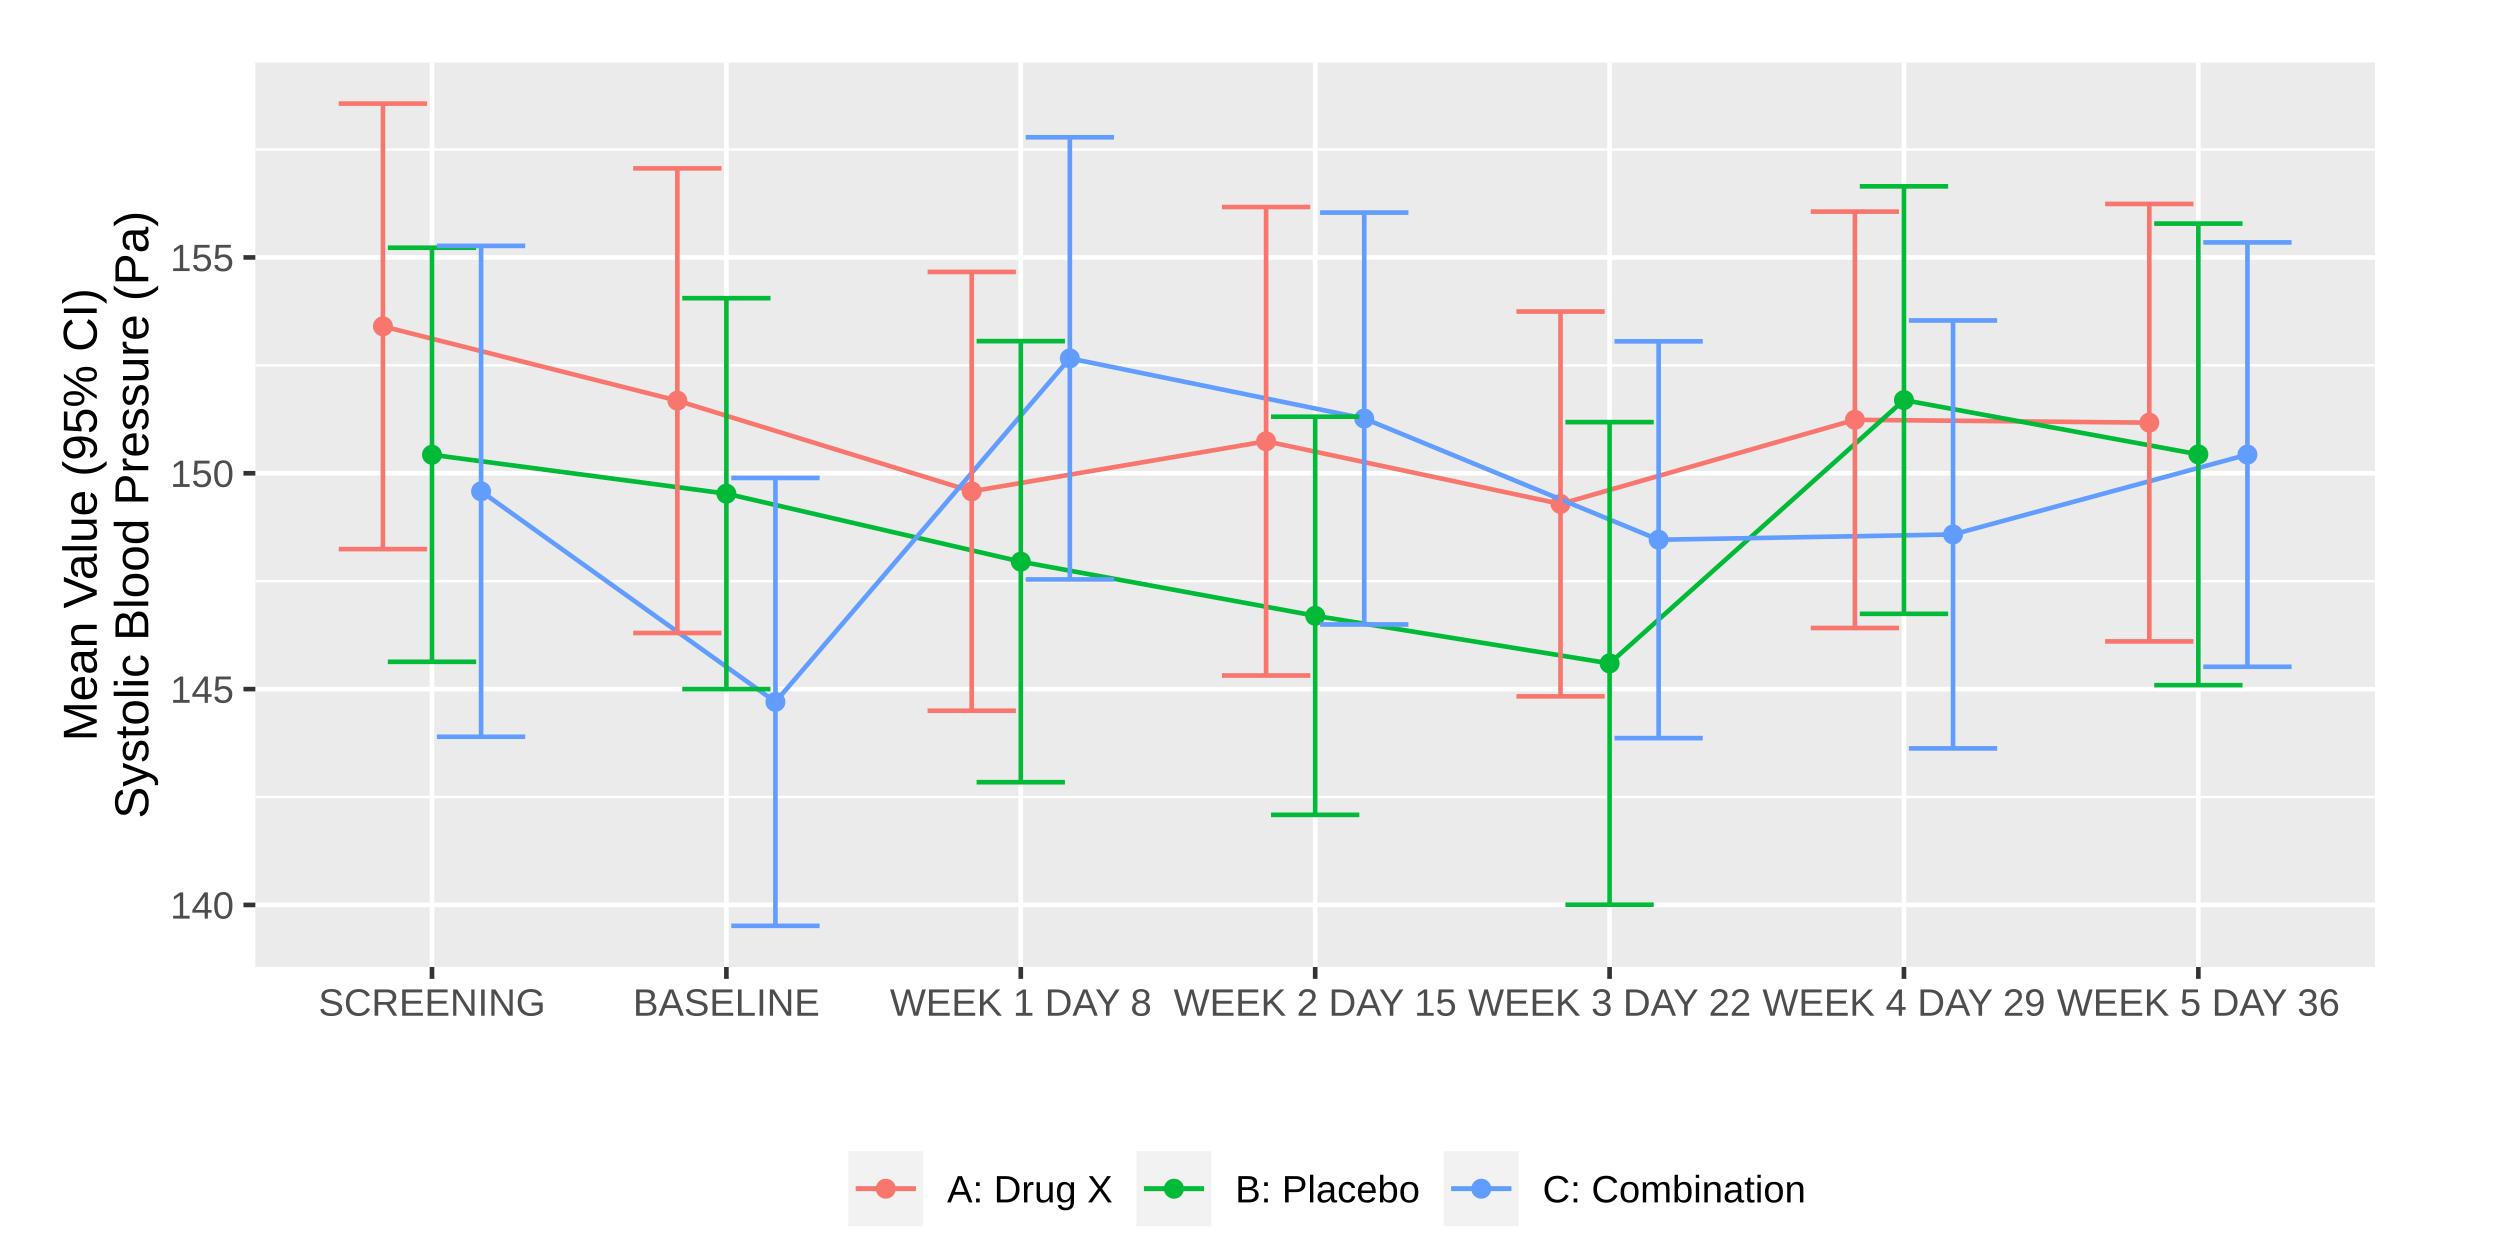
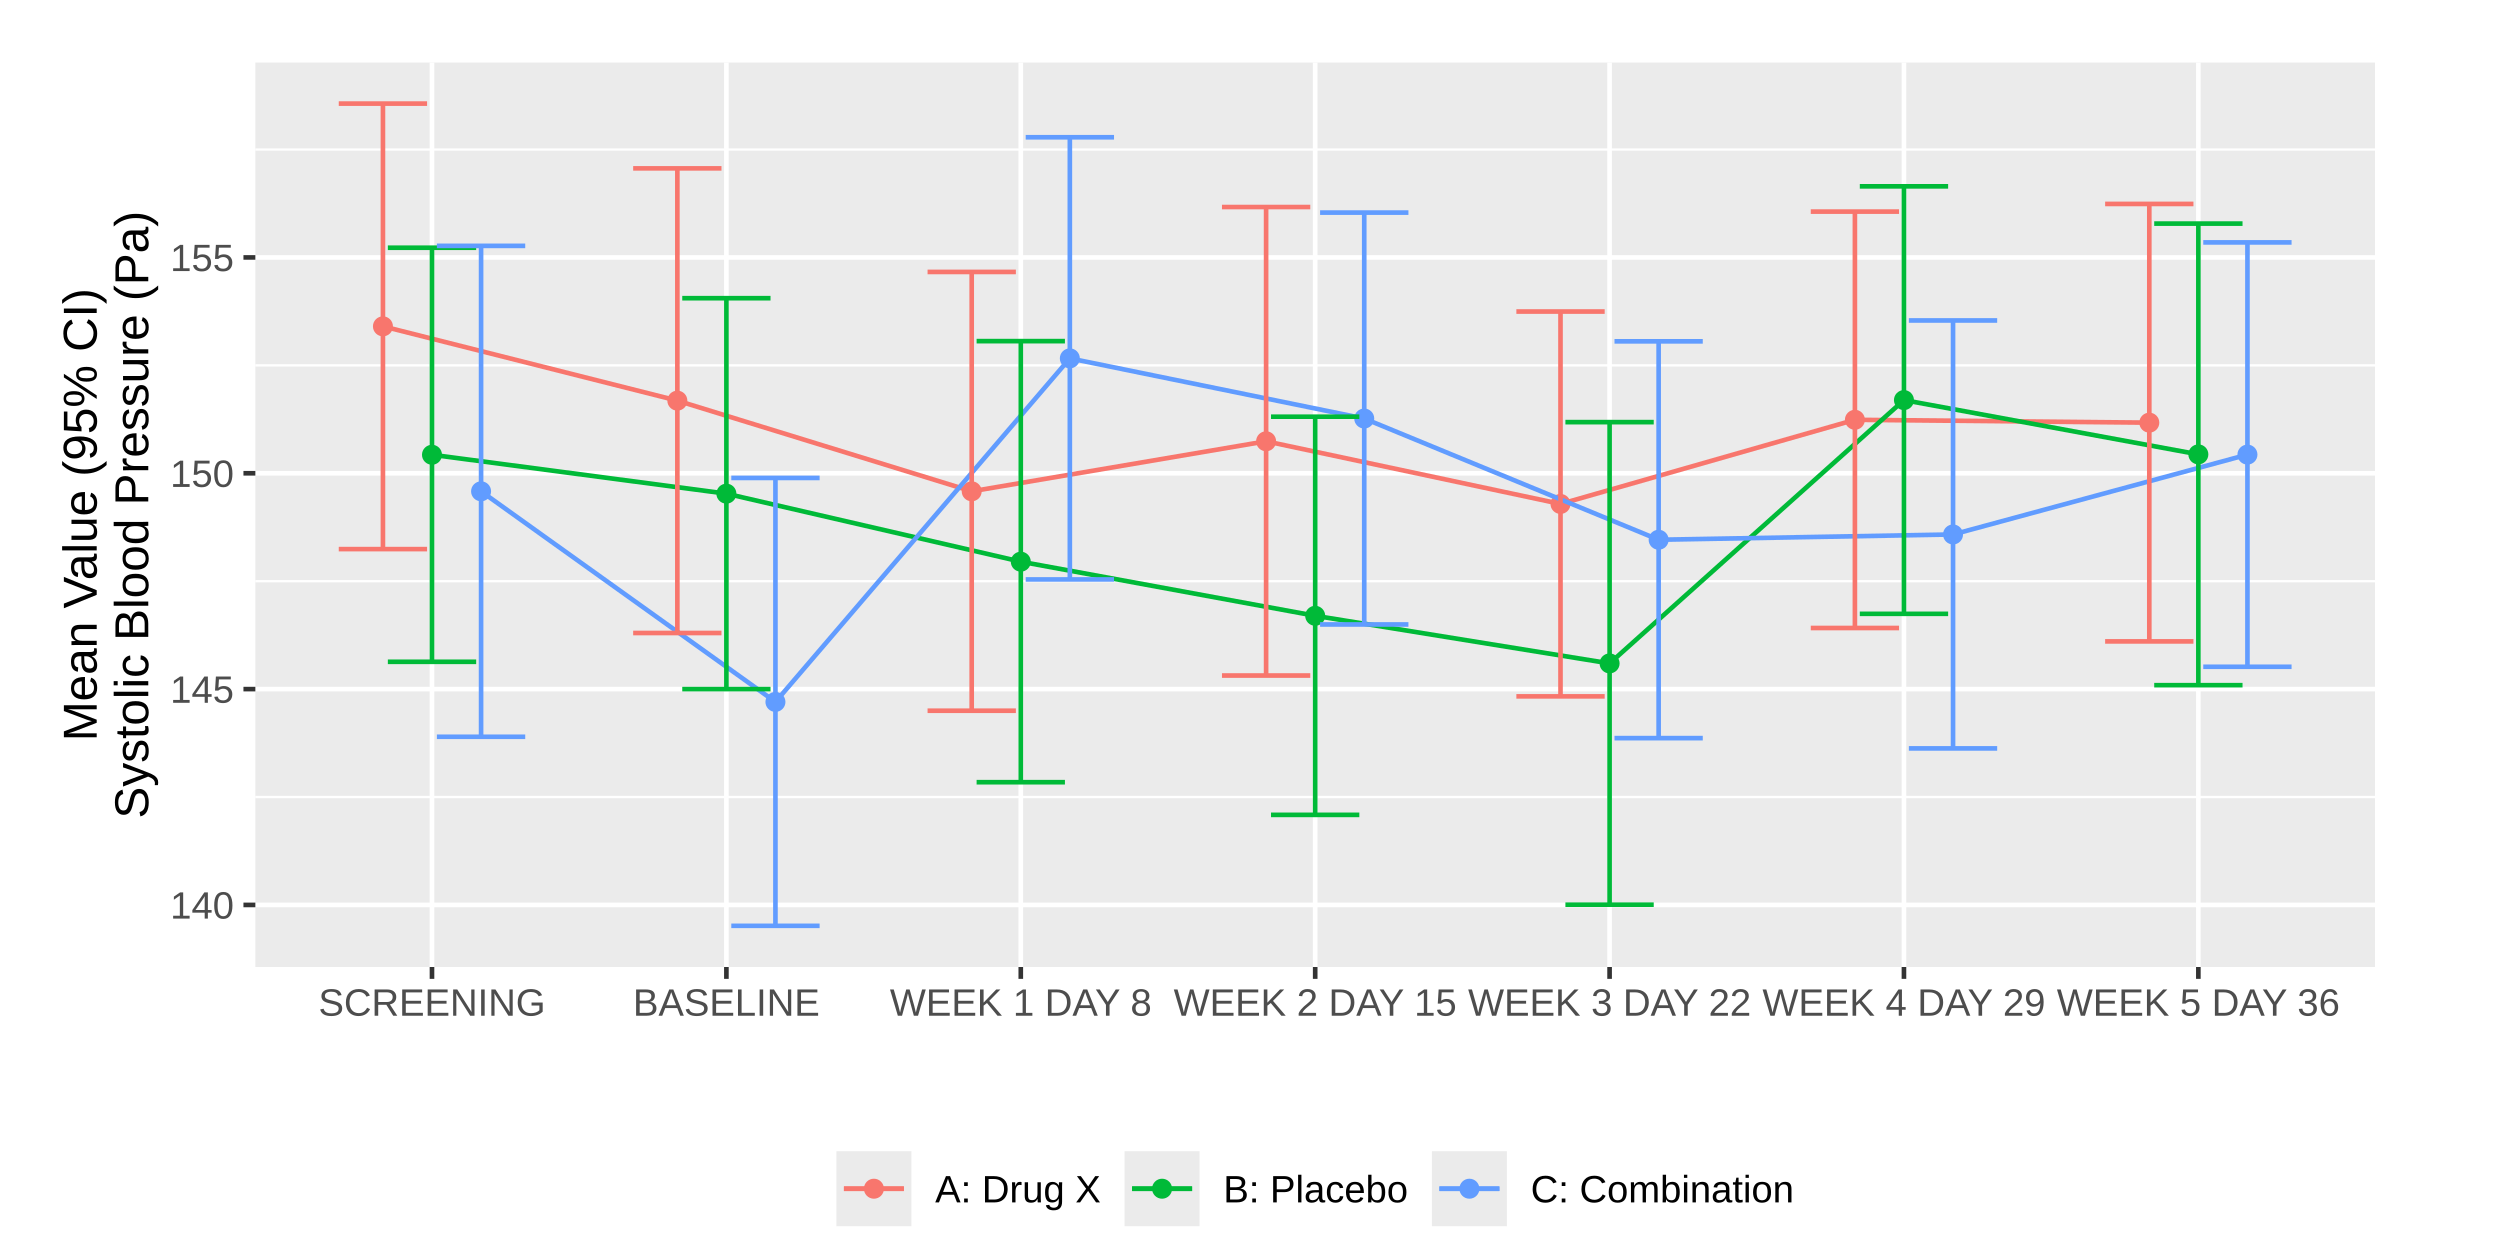
<svg xmlns="http://www.w3.org/2000/svg" class="svglite" width="576.00pt" height="288.00pt" viewBox="0 0 576.00 288.00">
  <defs>
    <style type="text/css">
    .svglite line, .svglite polyline, .svglite polygon, .svglite path, .svglite rect, .svglite circle {
      fill: none;
      stroke: #000000;
      stroke-linecap: round;
      stroke-linejoin: round;
      stroke-miterlimit: 10.00;
    }
    .svglite text {
      white-space: pre;
    }
  </style>
  </defs>
  <rect width="100%" height="100%" style="stroke: none; fill: #FFFFFF;" />
  <defs>
    <clipPath id="cpMC4wMHw1NzYuMDB8MC4wMHwyODguMDA=">
      <rect x="0.00" y="0.00" width="576.00" height="288.00" />
    </clipPath>
  </defs>
  <g clip-path="url(#cpMC4wMHw1NzYuMDB8MC4wMHwyODguMDA=)">
-     <rect x="-0" y="0.00" width="576.00" height="288.00" style="stroke-width: 1.07; stroke: #FFFFFF; fill: #FFFFFF;" />
+     <rect x="0.00" y="0.00" width="576.00" height="288.00" style="stroke-width: 1.07; stroke: #FFFFFF; fill: #FFFFFF;" />
  </g>
  <defs>
    <clipPath id="cpNTguODN8NTQ3LjIwfDE0LjQwfDIyMi43OQ==">
      <rect x="58.83" y="14.40" width="488.37" height="208.39" />
    </clipPath>
  </defs>
  <g clip-path="url(#cpNTguODN8NTQ3LjIwfDE0LjQwfDIyMi43OQ==)">
    <rect x="58.83" y="14.40" width="488.37" height="208.39" style="stroke-width: 1.07; stroke: none; fill: #EBEBEB;" />
    <polyline points="58.83,183.64 547.20,183.64 " style="stroke-width: 0.53; stroke: #FFFFFF; stroke-linecap: butt;" />
    <polyline points="58.83,133.91 547.20,133.91 " style="stroke-width: 0.53; stroke: #FFFFFF; stroke-linecap: butt;" />
    <polyline points="58.83,84.18 547.20,84.18 " style="stroke-width: 0.53; stroke: #FFFFFF; stroke-linecap: butt;" />
    <polyline points="58.83,34.45 547.20,34.45 " style="stroke-width: 0.53; stroke: #FFFFFF; stroke-linecap: butt;" />
    <polyline points="58.83,208.50 547.20,208.50 " style="stroke-width: 1.07; stroke: #FFFFFF; stroke-linecap: butt;" />
    <polyline points="58.83,158.77 547.20,158.77 " style="stroke-width: 1.07; stroke: #FFFFFF; stroke-linecap: butt;" />
    <polyline points="58.83,109.04 547.20,109.04 " style="stroke-width: 1.07; stroke: #FFFFFF; stroke-linecap: butt;" />
    <polyline points="58.83,59.31 547.20,59.31 " style="stroke-width: 1.07; stroke: #FFFFFF; stroke-linecap: butt;" />
    <polyline points="99.53,222.79 99.53,14.40 " style="stroke-width: 1.07; stroke: #FFFFFF; stroke-linecap: butt;" />
    <polyline points="167.36,222.79 167.36,14.40 " style="stroke-width: 1.07; stroke: #FFFFFF; stroke-linecap: butt;" />
    <polyline points="235.19,222.79 235.19,14.40 " style="stroke-width: 1.07; stroke: #FFFFFF; stroke-linecap: butt;" />
    <polyline points="303.02,222.79 303.02,14.40 " style="stroke-width: 1.07; stroke: #FFFFFF; stroke-linecap: butt;" />
    <polyline points="370.85,222.79 370.85,14.40 " style="stroke-width: 1.07; stroke: #FFFFFF; stroke-linecap: butt;" />
    <polyline points="438.67,222.79 438.67,14.40 " style="stroke-width: 1.07; stroke: #FFFFFF; stroke-linecap: butt;" />
    <polyline points="506.50,222.79 506.50,14.40 " style="stroke-width: 1.07; stroke: #FFFFFF; stroke-linecap: butt;" />
    <circle cx="88.23" cy="75.19" r="1.95" style="stroke-width: 0.71; stroke: #F8766D; fill: #F8766D;" />
    <circle cx="156.06" cy="92.31" r="1.95" style="stroke-width: 0.71; stroke: #F8766D; fill: #F8766D;" />
    <circle cx="223.88" cy="113.20" r="1.95" style="stroke-width: 0.71; stroke: #F8766D; fill: #F8766D;" />
    <circle cx="291.71" cy="101.67" r="1.95" style="stroke-width: 0.71; stroke: #F8766D; fill: #F8766D;" />
    <circle cx="359.54" cy="116.11" r="1.95" style="stroke-width: 0.71; stroke: #F8766D; fill: #F8766D;" />
    <circle cx="427.37" cy="96.72" r="1.95" style="stroke-width: 0.71; stroke: #F8766D; fill: #F8766D;" />
    <circle cx="495.20" cy="97.38" r="1.95" style="stroke-width: 0.71; stroke: #F8766D; fill: #F8766D;" />
    <circle cx="99.53" cy="104.78" r="1.95" style="stroke-width: 0.71; stroke: #00BA38; fill: #00BA38;" />
    <circle cx="167.36" cy="113.74" r="1.95" style="stroke-width: 0.71; stroke: #00BA38; fill: #00BA38;" />
    <circle cx="235.19" cy="129.41" r="1.95" style="stroke-width: 0.71; stroke: #00BA38; fill: #00BA38;" />
    <circle cx="303.02" cy="141.88" r="1.95" style="stroke-width: 0.71; stroke: #00BA38; fill: #00BA38;" />
    <circle cx="370.85" cy="152.85" r="1.95" style="stroke-width: 0.71; stroke: #00BA38; fill: #00BA38;" />
    <circle cx="438.67" cy="92.18" r="1.95" style="stroke-width: 0.71; stroke: #00BA38; fill: #00BA38;" />
    <circle cx="506.50" cy="104.69" r="1.95" style="stroke-width: 0.71; stroke: #00BA38; fill: #00BA38;" />
    <circle cx="110.84" cy="113.20" r="1.95" style="stroke-width: 0.71; stroke: #619CFF; fill: #619CFF;" />
    <circle cx="178.66" cy="161.72" r="1.95" style="stroke-width: 0.71; stroke: #619CFF; fill: #619CFF;" />
    <circle cx="246.49" cy="82.57" r="1.95" style="stroke-width: 0.71; stroke: #619CFF; fill: #619CFF;" />
    <circle cx="314.32" cy="96.43" r="1.95" style="stroke-width: 0.71; stroke: #619CFF; fill: #619CFF;" />
    <circle cx="382.15" cy="124.36" r="1.95" style="stroke-width: 0.71; stroke: #619CFF; fill: #619CFF;" />
    <circle cx="449.98" cy="123.14" r="1.95" style="stroke-width: 0.71; stroke: #619CFF; fill: #619CFF;" />
    <circle cx="517.81" cy="104.74" r="1.95" style="stroke-width: 0.71; stroke: #619CFF; fill: #619CFF;" />
    <polyline points="88.23,75.19 156.06,92.31 223.88,113.20 291.71,101.67 359.54,116.11 427.37,96.72 495.20,97.38 " style="stroke-width: 1.07; stroke: #F8766D; stroke-linecap: butt;" />
    <polyline points="99.53,104.78 167.36,113.74 235.19,129.41 303.02,141.88 370.85,152.85 438.67,92.18 506.50,104.69 " style="stroke-width: 1.07; stroke: #00BA38; stroke-linecap: butt;" />
    <polyline points="110.84,113.20 178.66,161.72 246.49,82.57 314.32,96.43 382.15,124.36 449.98,123.14 517.81,104.74 " style="stroke-width: 1.07; stroke: #619CFF; stroke-linecap: butt;" />
    <polyline points="78.05,23.87 98.40,23.87 " style="stroke-width: 1.07; stroke: #F8766D; stroke-linecap: butt;" />
    <polyline points="88.23,23.87 88.23,126.51 " style="stroke-width: 1.07; stroke: #F8766D; stroke-linecap: butt;" />
    <polyline points="78.05,126.51 98.40,126.51 " style="stroke-width: 1.07; stroke: #F8766D; stroke-linecap: butt;" />
    <polyline points="145.88,38.79 166.23,38.79 " style="stroke-width: 1.07; stroke: #F8766D; stroke-linecap: butt;" />
    <polyline points="156.06,38.79 156.06,145.84 " style="stroke-width: 1.07; stroke: #F8766D; stroke-linecap: butt;" />
    <polyline points="145.88,145.84 166.23,145.84 " style="stroke-width: 1.07; stroke: #F8766D; stroke-linecap: butt;" />
    <polyline points="213.71,62.65 234.06,62.65 " style="stroke-width: 1.07; stroke: #F8766D; stroke-linecap: butt;" />
    <polyline points="223.88,62.65 223.88,163.75 " style="stroke-width: 1.07; stroke: #F8766D; stroke-linecap: butt;" />
    <polyline points="213.71,163.75 234.06,163.75 " style="stroke-width: 1.07; stroke: #F8766D; stroke-linecap: butt;" />
    <polyline points="281.54,47.70 301.89,47.70 " style="stroke-width: 1.07; stroke: #F8766D; stroke-linecap: butt;" />
    <polyline points="291.71,47.70 291.71,155.64 " style="stroke-width: 1.07; stroke: #F8766D; stroke-linecap: butt;" />
    <polyline points="281.54,155.64 301.89,155.64 " style="stroke-width: 1.07; stroke: #F8766D; stroke-linecap: butt;" />
    <polyline points="349.37,71.78 369.72,71.78 " style="stroke-width: 1.07; stroke: #F8766D; stroke-linecap: butt;" />
    <polyline points="359.54,71.78 359.54,160.44 " style="stroke-width: 1.07; stroke: #F8766D; stroke-linecap: butt;" />
    <polyline points="349.37,160.44 369.72,160.44 " style="stroke-width: 1.07; stroke: #F8766D; stroke-linecap: butt;" />
    <polyline points="417.20,48.75 437.54,48.75 " style="stroke-width: 1.07; stroke: #F8766D; stroke-linecap: butt;" />
    <polyline points="427.37,48.75 427.37,144.69 " style="stroke-width: 1.07; stroke: #F8766D; stroke-linecap: butt;" />
    <polyline points="417.20,144.69 437.54,144.69 " style="stroke-width: 1.07; stroke: #F8766D; stroke-linecap: butt;" />
    <polyline points="485.02,46.99 505.37,46.99 " style="stroke-width: 1.07; stroke: #F8766D; stroke-linecap: butt;" />
    <polyline points="495.20,46.99 495.20,147.78 " style="stroke-width: 1.07; stroke: #F8766D; stroke-linecap: butt;" />
    <polyline points="485.02,147.78 505.37,147.78 " style="stroke-width: 1.07; stroke: #F8766D; stroke-linecap: butt;" />
    <polyline points="89.36,57.08 109.71,57.08 " style="stroke-width: 1.07; stroke: #00BA38; stroke-linecap: butt;" />
    <polyline points="99.53,57.08 99.53,152.48 " style="stroke-width: 1.07; stroke: #00BA38; stroke-linecap: butt;" />
    <polyline points="89.36,152.48 109.71,152.48 " style="stroke-width: 1.07; stroke: #00BA38; stroke-linecap: butt;" />
    <polyline points="157.19,68.71 177.53,68.71 " style="stroke-width: 1.07; stroke: #00BA38; stroke-linecap: butt;" />
    <polyline points="167.36,68.71 167.36,158.77 " style="stroke-width: 1.07; stroke: #00BA38; stroke-linecap: butt;" />
    <polyline points="157.19,158.77 177.53,158.77 " style="stroke-width: 1.07; stroke: #00BA38; stroke-linecap: butt;" />
    <polyline points="225.01,78.60 245.36,78.60 " style="stroke-width: 1.07; stroke: #00BA38; stroke-linecap: butt;" />
    <polyline points="235.19,78.60 235.19,180.22 " style="stroke-width: 1.07; stroke: #00BA38; stroke-linecap: butt;" />
    <polyline points="225.01,180.22 245.36,180.22 " style="stroke-width: 1.07; stroke: #00BA38; stroke-linecap: butt;" />
    <polyline points="292.84,96.01 313.19,96.01 " style="stroke-width: 1.07; stroke: #00BA38; stroke-linecap: butt;" />
    <polyline points="303.02,96.01 303.02,187.75 " style="stroke-width: 1.07; stroke: #00BA38; stroke-linecap: butt;" />
    <polyline points="292.84,187.75 313.19,187.75 " style="stroke-width: 1.07; stroke: #00BA38; stroke-linecap: butt;" />
    <polyline points="360.67,97.26 381.02,97.26 " style="stroke-width: 1.07; stroke: #00BA38; stroke-linecap: butt;" />
    <polyline points="370.85,97.26 370.85,208.44 " style="stroke-width: 1.07; stroke: #00BA38; stroke-linecap: butt;" />
    <polyline points="360.67,208.44 381.02,208.44 " style="stroke-width: 1.07; stroke: #00BA38; stroke-linecap: butt;" />
    <polyline points="428.50,42.93 448.85,42.93 " style="stroke-width: 1.07; stroke: #00BA38; stroke-linecap: butt;" />
    <polyline points="438.67,42.93 438.67,141.43 " style="stroke-width: 1.07; stroke: #00BA38; stroke-linecap: butt;" />
    <polyline points="428.50,141.43 448.85,141.43 " style="stroke-width: 1.07; stroke: #00BA38; stroke-linecap: butt;" />
    <polyline points="496.33,51.52 516.68,51.52 " style="stroke-width: 1.07; stroke: #00BA38; stroke-linecap: butt;" />
    <polyline points="506.50,51.52 506.50,157.86 " style="stroke-width: 1.07; stroke: #00BA38; stroke-linecap: butt;" />
    <polyline points="496.33,157.86 516.68,157.86 " style="stroke-width: 1.07; stroke: #00BA38; stroke-linecap: butt;" />
    <polyline points="100.66,56.65 121.01,56.65 " style="stroke-width: 1.07; stroke: #619CFF; stroke-linecap: butt;" />
    <polyline points="110.84,56.65 110.84,169.75 " style="stroke-width: 1.07; stroke: #619CFF; stroke-linecap: butt;" />
    <polyline points="100.66,169.75 121.01,169.75 " style="stroke-width: 1.07; stroke: #619CFF; stroke-linecap: butt;" />
    <polyline points="168.49,110.12 188.84,110.12 " style="stroke-width: 1.07; stroke: #619CFF; stroke-linecap: butt;" />
    <polyline points="178.66,110.12 178.66,213.31 " style="stroke-width: 1.07; stroke: #619CFF; stroke-linecap: butt;" />
    <polyline points="168.49,213.31 188.84,213.31 " style="stroke-width: 1.07; stroke: #619CFF; stroke-linecap: butt;" />
    <polyline points="236.32,31.63 256.67,31.63 " style="stroke-width: 1.07; stroke: #619CFF; stroke-linecap: butt;" />
    <polyline points="246.49,31.63 246.49,133.50 " style="stroke-width: 1.07; stroke: #619CFF; stroke-linecap: butt;" />
    <polyline points="236.32,133.50 256.67,133.50 " style="stroke-width: 1.07; stroke: #619CFF; stroke-linecap: butt;" />
    <polyline points="304.15,48.98 324.50,48.98 " style="stroke-width: 1.07; stroke: #619CFF; stroke-linecap: butt;" />
    <polyline points="314.32,48.98 314.32,143.88 " style="stroke-width: 1.07; stroke: #619CFF; stroke-linecap: butt;" />
    <polyline points="304.15,143.88 324.50,143.88 " style="stroke-width: 1.07; stroke: #619CFF; stroke-linecap: butt;" />
    <polyline points="371.98,78.64 392.32,78.64 " style="stroke-width: 1.07; stroke: #619CFF; stroke-linecap: butt;" />
    <polyline points="382.15,78.64 382.15,170.07 " style="stroke-width: 1.07; stroke: #619CFF; stroke-linecap: butt;" />
    <polyline points="371.98,170.07 392.32,170.07 " style="stroke-width: 1.07; stroke: #619CFF; stroke-linecap: butt;" />
    <polyline points="439.80,73.84 460.15,73.84 " style="stroke-width: 1.07; stroke: #619CFF; stroke-linecap: butt;" />
    <polyline points="449.98,73.84 449.98,172.43 " style="stroke-width: 1.07; stroke: #619CFF; stroke-linecap: butt;" />
    <polyline points="439.80,172.43 460.15,172.43 " style="stroke-width: 1.07; stroke: #619CFF; stroke-linecap: butt;" />
    <polyline points="507.63,55.85 527.98,55.85 " style="stroke-width: 1.07; stroke: #619CFF; stroke-linecap: butt;" />
    <polyline points="517.81,55.85 517.81,153.62 " style="stroke-width: 1.07; stroke: #619CFF; stroke-linecap: butt;" />
    <polyline points="507.63,153.62 527.98,153.62 " style="stroke-width: 1.07; stroke: #619CFF; stroke-linecap: butt;" />
  </g>
  <g clip-path="url(#cpMC4wMHw1NzYuMDB8MC4wMHwyODguMDA=)">
    <text x="53.90" y="211.65" text-anchor="end" style="font-size: 8.80px;fill: #4D4D4D; font-family: &quot;Arial&quot;;" textLength="14.69px" lengthAdjust="spacingAndGlyphs">140</text>
    <text x="53.90" y="161.92" text-anchor="end" style="font-size: 8.80px;fill: #4D4D4D; font-family: &quot;Arial&quot;;" textLength="14.69px" lengthAdjust="spacingAndGlyphs">145</text>
    <text x="53.90" y="112.19" text-anchor="end" style="font-size: 8.80px;fill: #4D4D4D; font-family: &quot;Arial&quot;;" textLength="14.69px" lengthAdjust="spacingAndGlyphs">150</text>
    <text x="53.90" y="62.46" text-anchor="end" style="font-size: 8.80px;fill: #4D4D4D; font-family: &quot;Arial&quot;;" textLength="14.69px" lengthAdjust="spacingAndGlyphs">155</text>
    <polyline points="56.09,208.50 58.83,208.50 " style="stroke-width: 1.07; stroke: #333333; stroke-linecap: butt;" />
    <polyline points="56.09,158.77 58.83,158.77 " style="stroke-width: 1.07; stroke: #333333; stroke-linecap: butt;" />
    <polyline points="56.09,109.04 58.83,109.04 " style="stroke-width: 1.07; stroke: #333333; stroke-linecap: butt;" />
    <polyline points="56.09,59.31 58.83,59.31 " style="stroke-width: 1.07; stroke: #333333; stroke-linecap: butt;" />
    <polyline points="99.53,225.53 99.53,222.79 " style="stroke-width: 1.07; stroke: #333333; stroke-linecap: butt;" />
    <polyline points="167.36,225.53 167.36,222.79 " style="stroke-width: 1.07; stroke: #333333; stroke-linecap: butt;" />
    <polyline points="235.19,225.53 235.19,222.79 " style="stroke-width: 1.07; stroke: #333333; stroke-linecap: butt;" />
    <polyline points="303.02,225.53 303.02,222.79 " style="stroke-width: 1.07; stroke: #333333; stroke-linecap: butt;" />
    <polyline points="370.85,225.53 370.85,222.79 " style="stroke-width: 1.07; stroke: #333333; stroke-linecap: butt;" />
    <polyline points="438.67,225.53 438.67,222.79 " style="stroke-width: 1.07; stroke: #333333; stroke-linecap: butt;" />
    <polyline points="506.50,225.53 506.50,222.79 " style="stroke-width: 1.07; stroke: #333333; stroke-linecap: butt;" />
    <text x="99.53" y="234.02" text-anchor="middle" style="font-size: 8.80px;fill: #4D4D4D; font-family: &quot;Arial&quot;;" textLength="52.30px" lengthAdjust="spacingAndGlyphs">SCREENING</text>
    <text x="167.36" y="234.02" text-anchor="middle" style="font-size: 8.80px;fill: #4D4D4D; font-family: &quot;Arial&quot;;" textLength="43.03px" lengthAdjust="spacingAndGlyphs">BASELINE</text>
    <text x="235.19" y="234.02" text-anchor="middle" style="font-size: 8.80px;fill: #4D4D4D; font-family: &quot;Arial&quot;;" textLength="60.31px" lengthAdjust="spacingAndGlyphs">WEEK 1 DAY 8</text>
    <text x="303.02" y="234.02" text-anchor="middle" style="font-size: 8.80px;fill: #4D4D4D; font-family: &quot;Arial&quot;;" textLength="65.21px" lengthAdjust="spacingAndGlyphs">WEEK 2 DAY 15</text>
    <text x="370.85" y="234.02" text-anchor="middle" style="font-size: 8.80px;fill: #4D4D4D; font-family: &quot;Arial&quot;;" textLength="65.21px" lengthAdjust="spacingAndGlyphs">WEEK 3 DAY 22</text>
    <text x="438.67" y="234.02" text-anchor="middle" style="font-size: 8.80px;fill: #4D4D4D; font-family: &quot;Arial&quot;;" textLength="65.21px" lengthAdjust="spacingAndGlyphs">WEEK 4 DAY 29</text>
    <text x="506.50" y="234.02" text-anchor="middle" style="font-size: 8.80px;fill: #4D4D4D; font-family: &quot;Arial&quot;;" textLength="65.21px" lengthAdjust="spacingAndGlyphs">WEEK 5 DAY 36</text>
    <text transform="translate(22.28,118.59) rotate(-90)" text-anchor="middle" style="font-size: 11.00px; font-family: &quot;Arial&quot;;" textLength="104.39px" lengthAdjust="spacingAndGlyphs">Mean Value (95% CI)</text>
    <text transform="translate(34.16,118.59) rotate(-90)" text-anchor="middle" style="font-size: 11.00px; font-family: &quot;Arial&quot;;" textLength="140.03px" lengthAdjust="spacingAndGlyphs">Systolic Blood Pressure (Pa)</text>
-     <rect x="184.49" y="259.76" width="237.05" height="28.24" style="stroke-width: 1.07; stroke: none; fill: #FFFFFF;" />
-     <rect x="195.45" y="265.24" width="17.28" height="17.28" style="stroke-width: 1.07; stroke: none; fill: #F2F2F2;" />
-     <circle cx="204.09" cy="273.88" r="1.95" style="stroke-width: 0.71; stroke: #F8766D; fill: #F8766D;" />
-     <line x1="197.18" y1="273.88" x2="211.00" y2="273.88" style="stroke-width: 1.07; stroke: #F8766D; stroke-linecap: butt;" />
-     <line x1="197.18" y1="273.88" x2="211.00" y2="273.88" style="stroke-width: 1.07; stroke: #F8766D; stroke-linecap: butt;" />
-     <rect x="261.84" y="265.24" width="17.28" height="17.28" style="stroke-width: 1.07; stroke: none; fill: #F2F2F2;" />
-     <circle cx="270.48" cy="273.88" r="1.95" style="stroke-width: 0.71; stroke: #00BA38; fill: #00BA38;" />
-     <line x1="263.57" y1="273.88" x2="277.40" y2="273.88" style="stroke-width: 1.07; stroke: #00BA38; stroke-linecap: butt;" />
-     <line x1="263.57" y1="273.88" x2="277.40" y2="273.88" style="stroke-width: 1.07; stroke: #00BA38; stroke-linecap: butt;" />
-     <rect x="332.65" y="265.24" width="17.28" height="17.28" style="stroke-width: 1.07; stroke: none; fill: #F2F2F2;" />
-     <circle cx="341.29" cy="273.88" r="1.95" style="stroke-width: 0.71; stroke: #619CFF; fill: #619CFF;" />
-     <line x1="334.38" y1="273.88" x2="348.20" y2="273.88" style="stroke-width: 1.07; stroke: #619CFF; stroke-linecap: butt;" />
-     <line x1="334.38" y1="273.88" x2="348.20" y2="273.88" style="stroke-width: 1.07; stroke: #619CFF; stroke-linecap: butt;" />
-     <text x="218.21" y="277.03" style="font-size: 8.80px; font-family: &quot;Arial&quot;;" textLength="38.15px" lengthAdjust="spacingAndGlyphs">A: Drug X</text>
-     <text x="284.60" y="277.03" style="font-size: 8.80px; font-family: &quot;Arial&quot;;" textLength="42.57px" lengthAdjust="spacingAndGlyphs">B: Placebo</text>
-     <text x="355.41" y="277.03" style="font-size: 8.80px; font-family: &quot;Arial&quot;;" textLength="60.65px" lengthAdjust="spacingAndGlyphs">C: Combination</text>
+     <rect x="187.23" y="259.76" width="231.57" height="28.24" style="stroke-width: 1.07; stroke: none; fill: #FFFFFF;" />
+     <rect x="192.71" y="265.24" width="17.28" height="17.28" style="stroke-width: 1.07; stroke: none; fill: #EBEBEB;" />
+     <circle cx="201.35" cy="273.88" r="1.95" style="stroke-width: 0.71; stroke: #F8766D; fill: #F8766D;" />
+     <line x1="194.44" y1="273.88" x2="208.26" y2="273.88" style="stroke-width: 1.07; stroke: #F8766D; stroke-linecap: butt;" />
+     <line x1="194.44" y1="273.88" x2="208.26" y2="273.88" style="stroke-width: 1.07; stroke: #F8766D; stroke-linecap: butt;" />
+     <rect x="259.10" y="265.24" width="17.28" height="17.28" style="stroke-width: 1.07; stroke: none; fill: #EBEBEB;" />
+     <circle cx="267.74" cy="273.88" r="1.95" style="stroke-width: 0.71; stroke: #00BA38; fill: #00BA38;" />
+     <line x1="260.83" y1="273.88" x2="274.66" y2="273.88" style="stroke-width: 1.07; stroke: #00BA38; stroke-linecap: butt;" />
+     <line x1="260.83" y1="273.88" x2="274.66" y2="273.88" style="stroke-width: 1.07; stroke: #00BA38; stroke-linecap: butt;" />
+     <rect x="329.91" y="265.24" width="17.28" height="17.28" style="stroke-width: 1.07; stroke: none; fill: #EBEBEB;" />
+     <circle cx="338.55" cy="273.88" r="1.95" style="stroke-width: 0.71; stroke: #619CFF; fill: #619CFF;" />
+     <line x1="331.64" y1="273.88" x2="345.46" y2="273.88" style="stroke-width: 1.07; stroke: #619CFF; stroke-linecap: butt;" />
+     <line x1="331.64" y1="273.88" x2="345.46" y2="273.88" style="stroke-width: 1.07; stroke: #619CFF; stroke-linecap: butt;" />
+     <text x="215.47" y="277.03" style="font-size: 8.80px; font-family: &quot;Arial&quot;;" textLength="38.15px" lengthAdjust="spacingAndGlyphs">A: Drug X</text>
+     <text x="281.86" y="277.03" style="font-size: 8.80px; font-family: &quot;Arial&quot;;" textLength="42.57px" lengthAdjust="spacingAndGlyphs">B: Placebo</text>
+     <text x="352.67" y="277.03" style="font-size: 8.80px; font-family: &quot;Arial&quot;;" textLength="60.65px" lengthAdjust="spacingAndGlyphs">C: Combination</text>
  </g>
</svg>
